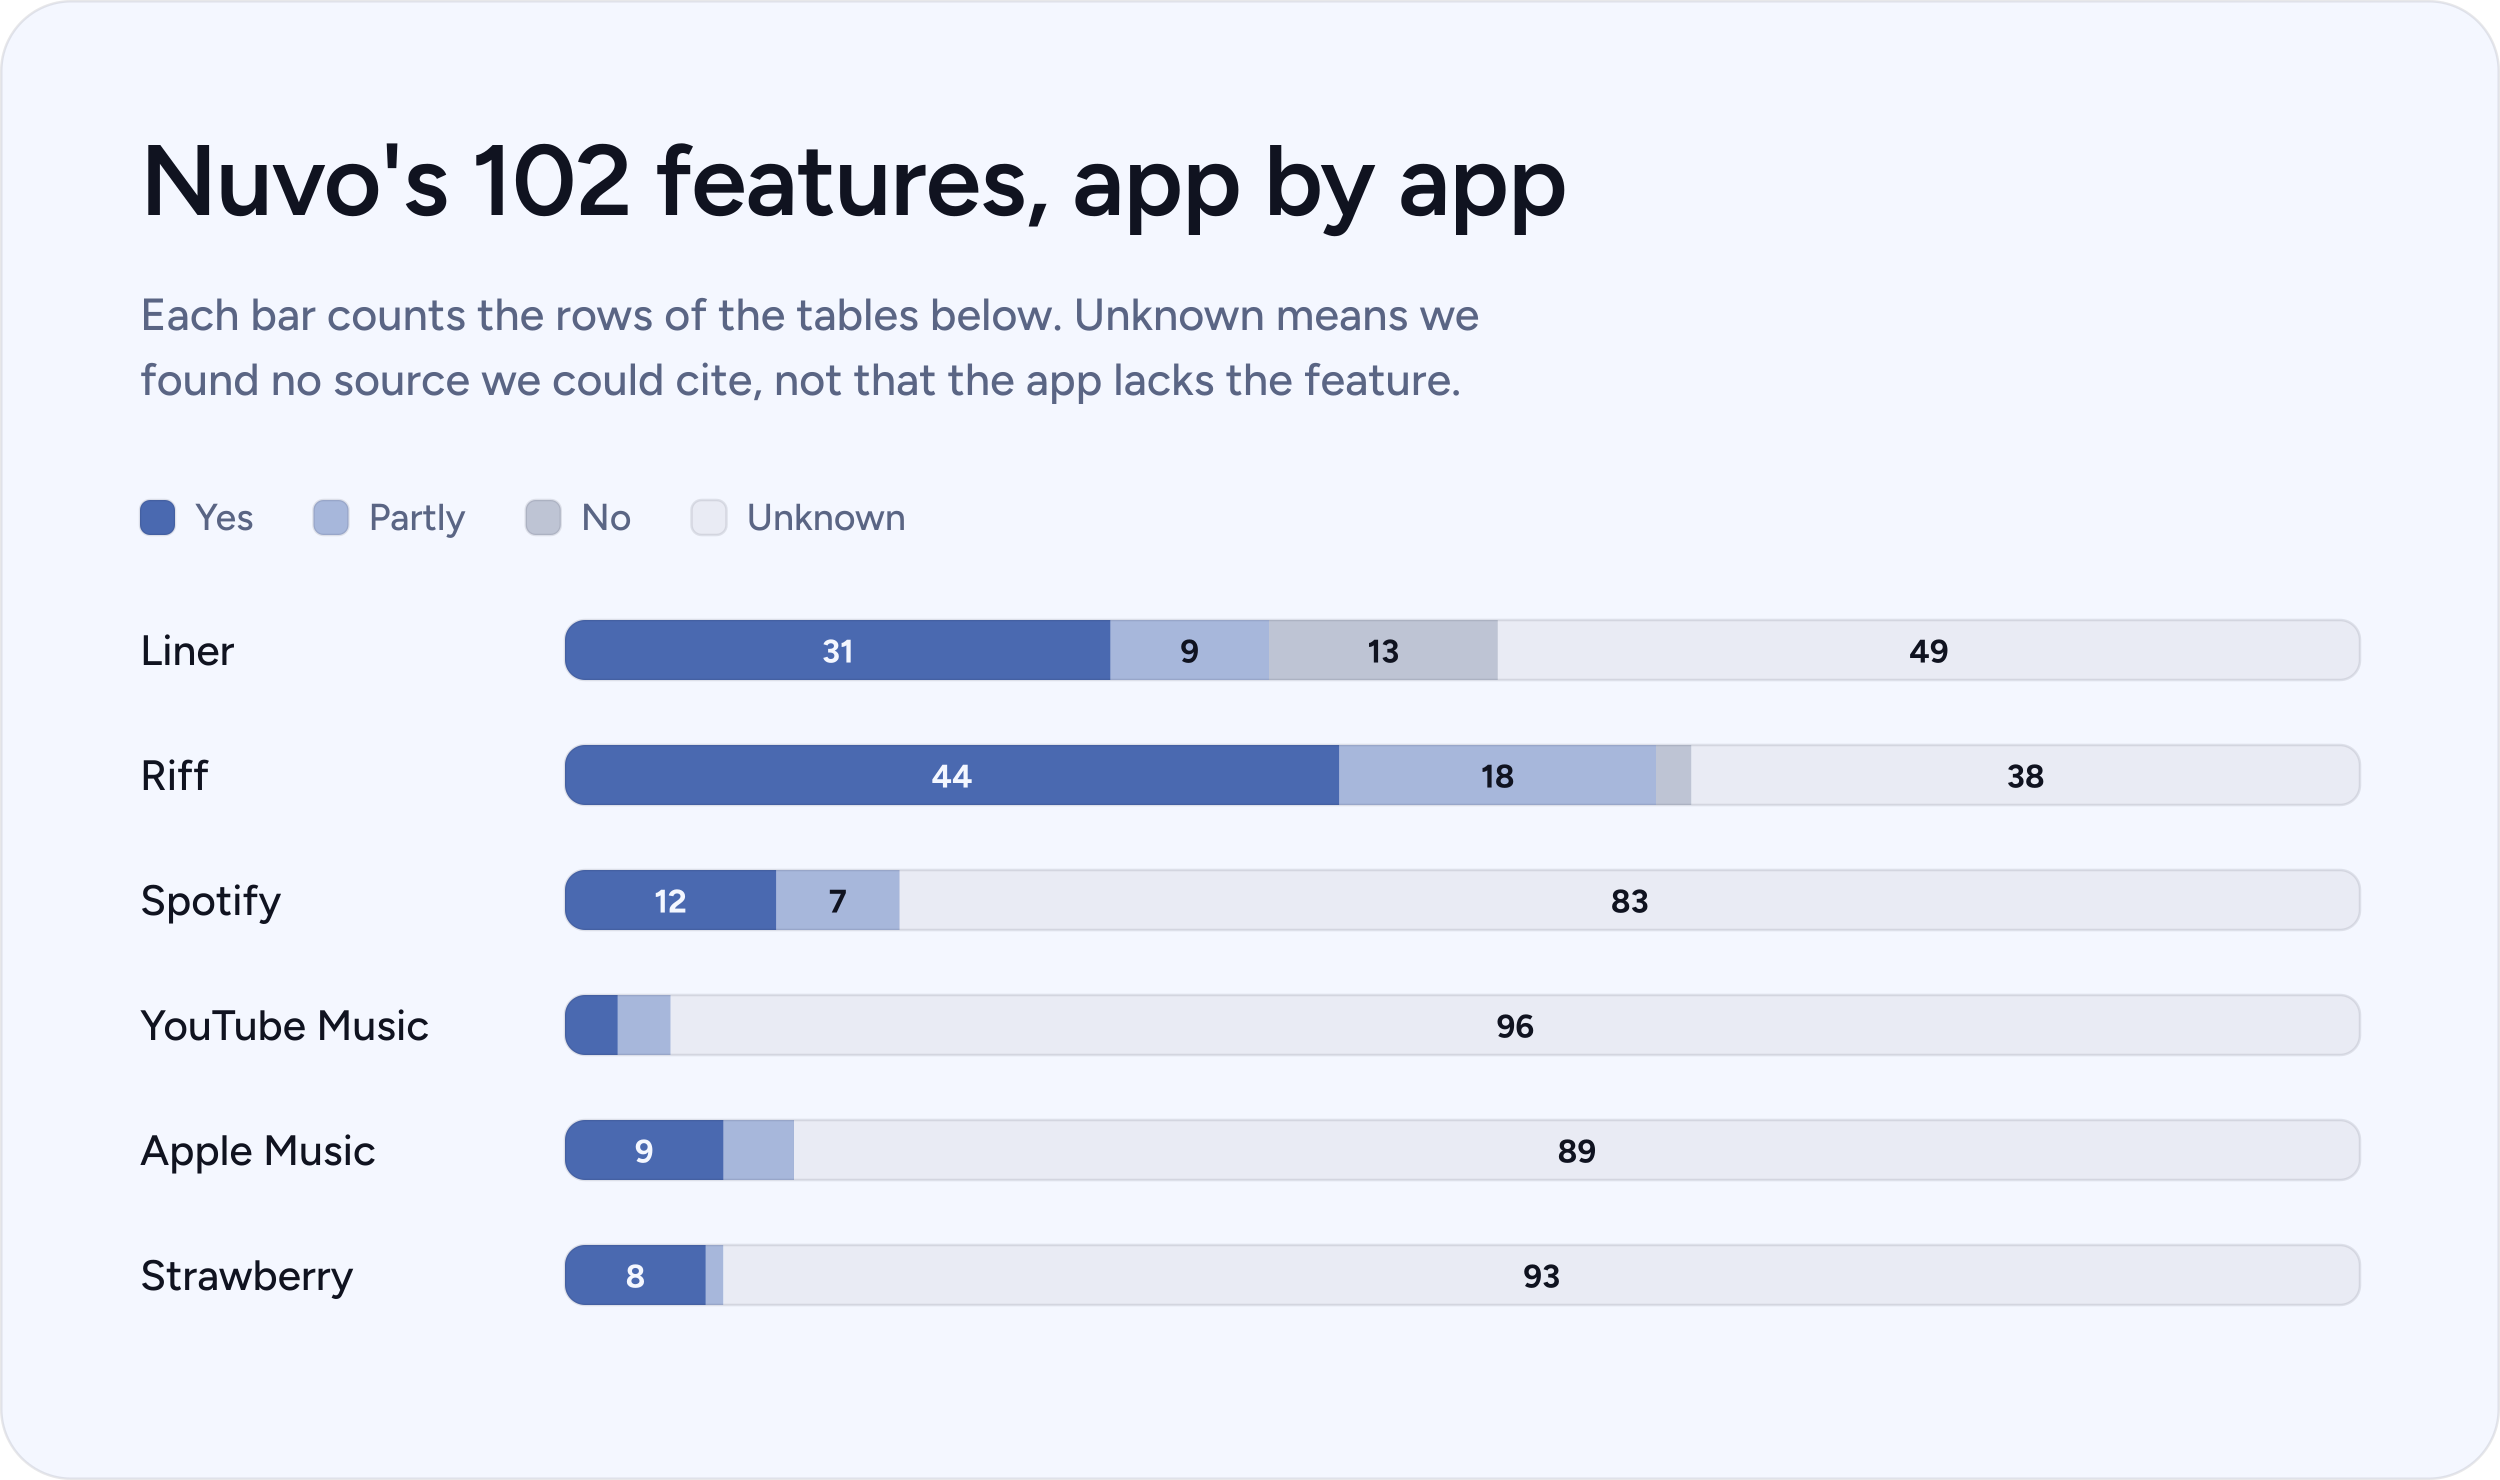
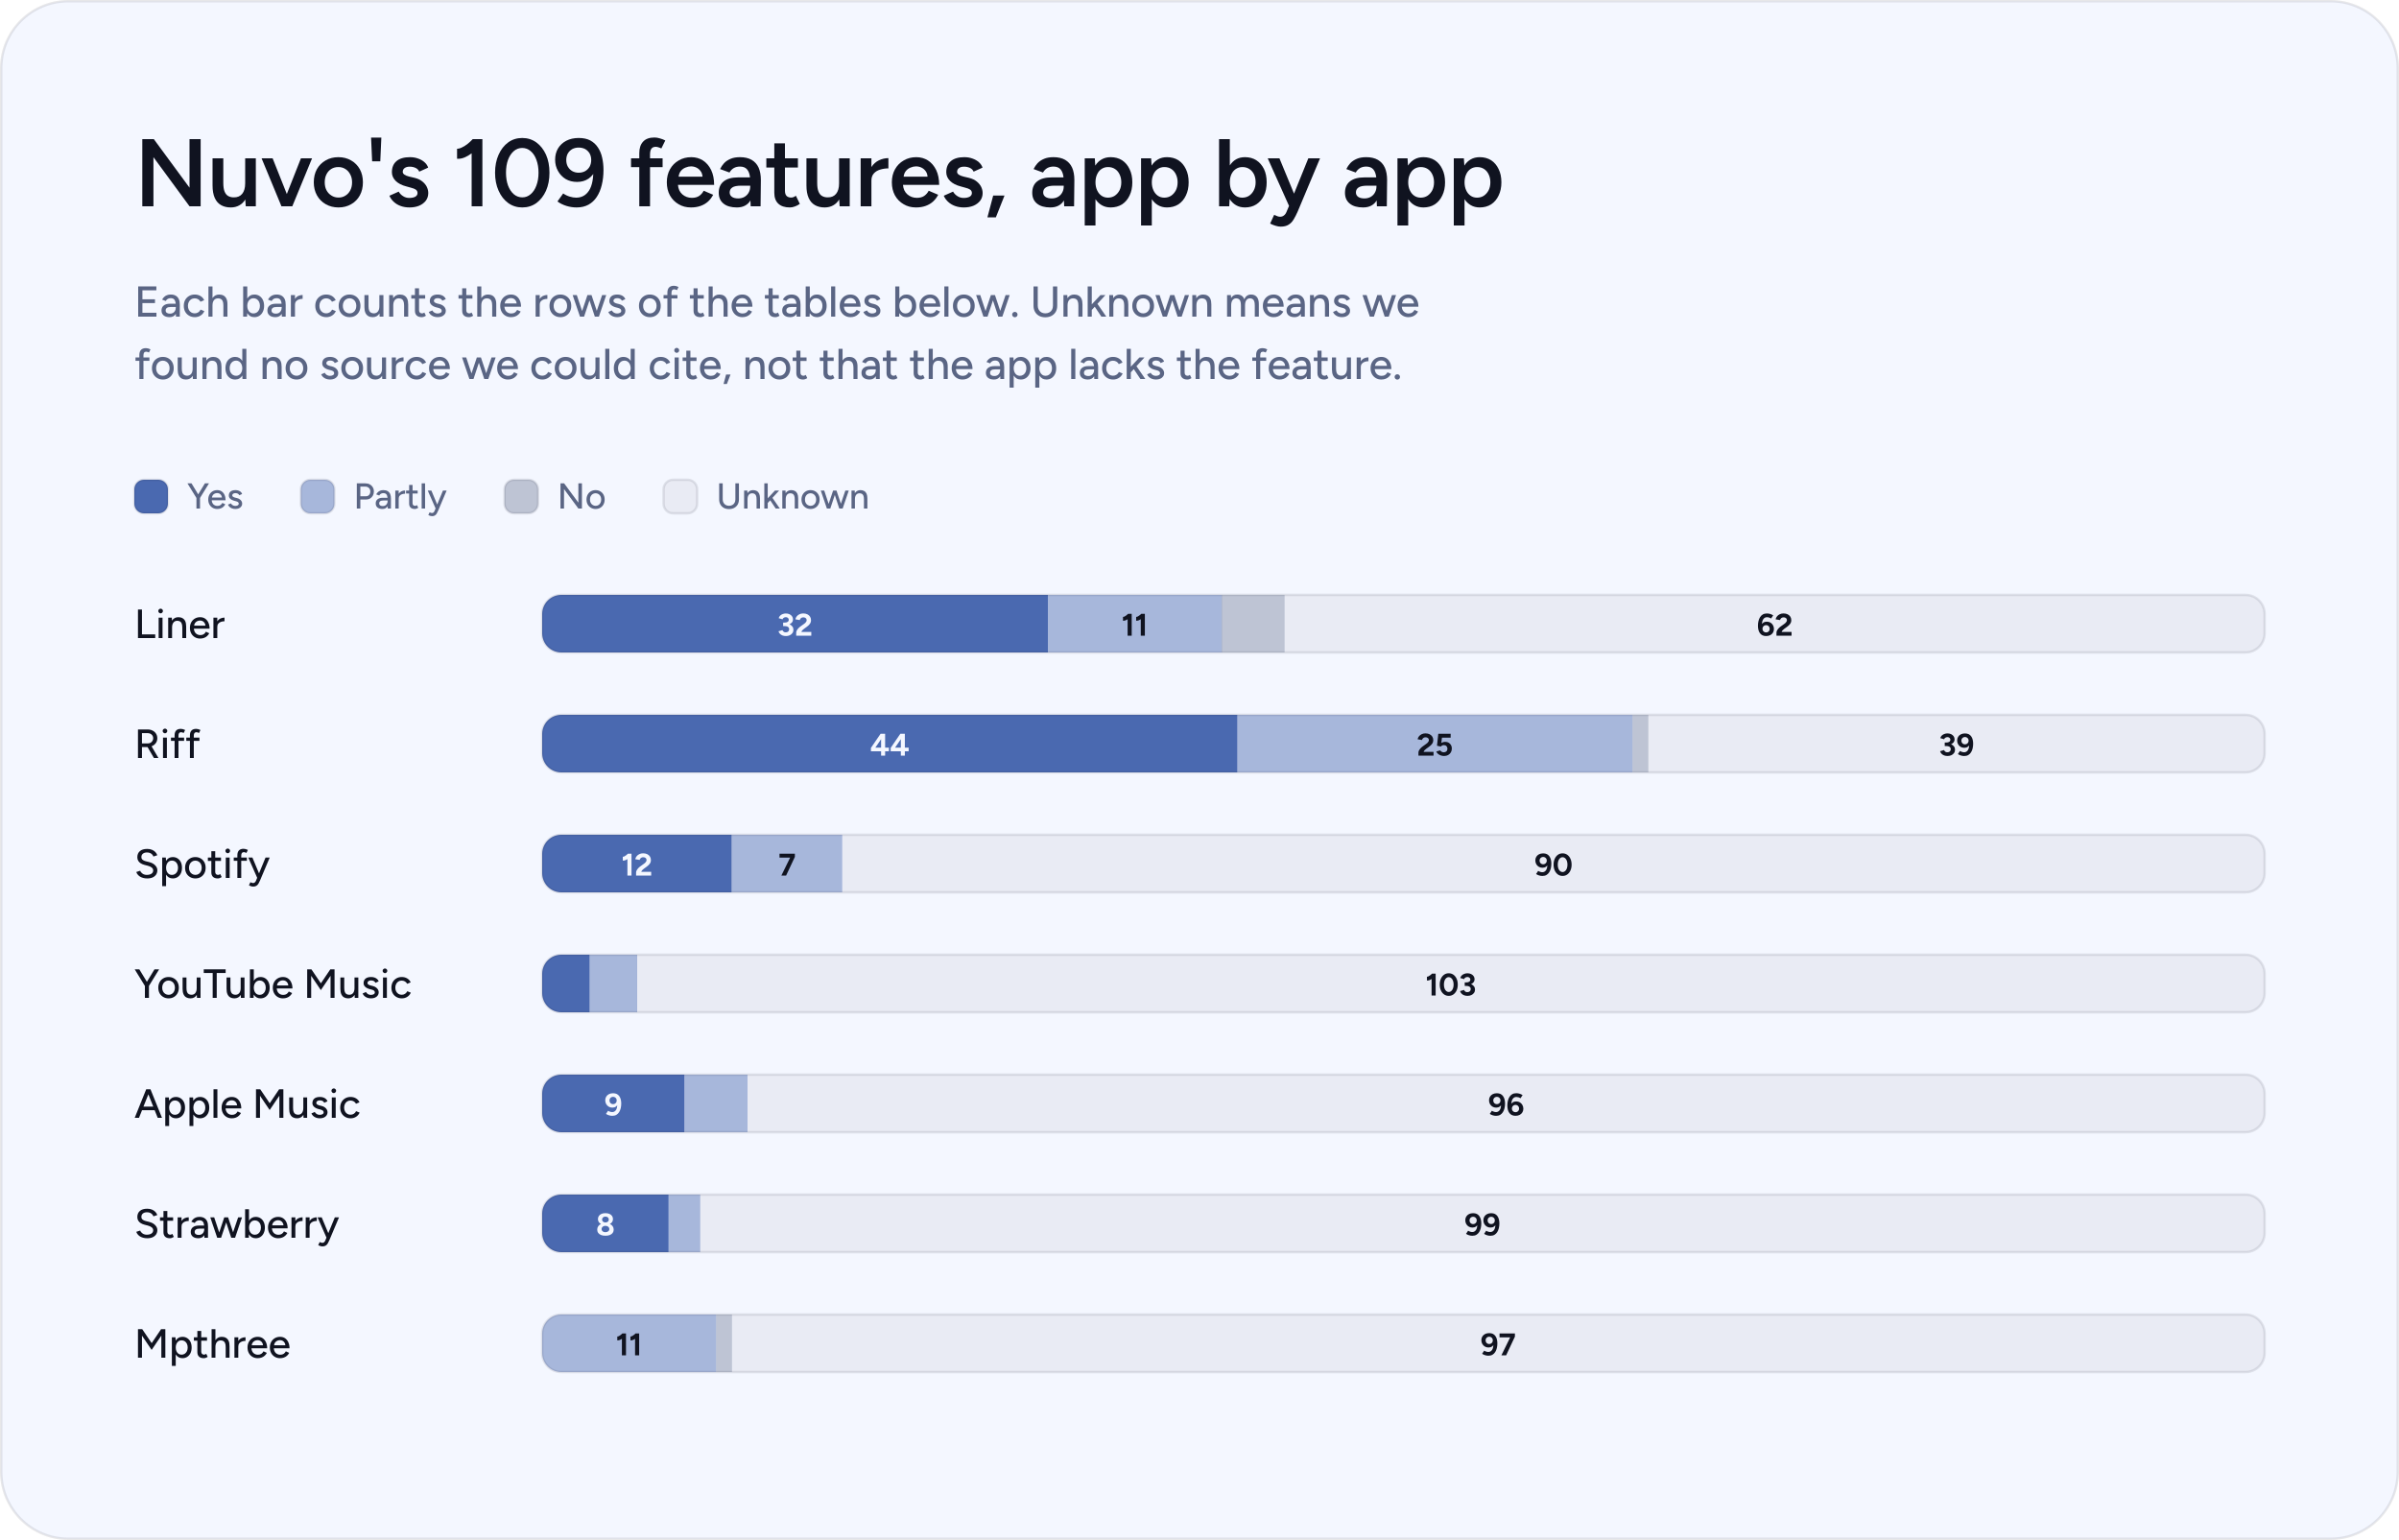
- <svg xmlns="http://www.w3.org/2000/svg" width="1000" height="592" viewBox="0 0 1000 592" role="img" aria-label="How many of Nuvo's 102 features each app has">
+ <svg xmlns="http://www.w3.org/2000/svg" width="1000" height="642" viewBox="0 0 1000 642" role="img" aria-label="How many of Nuvo's 109 features each app has">
  <defs>
    <path id="g500-2c" d="M37 115 95 -103H198L114 115Z" />
    <path id="g500-2e" d="M109 14Q84 14 66 -4Q47 -22 47 -48Q47 -74 66 -92Q84 -110 109 -110Q135 -110 154 -92Q172 -74 172 -48Q172 -22 154 -4Q135 14 109 14Z" />
    <path id="g500-41" d="M9 0 291 -700H396L678 0H573L498 -187H189L114 0ZM223 -275H464L344 -576Z" />
    <path id="g500-45" d="M89 0V-700H510V-610H187V-402H478V-314H187V-90H512V0Z" />
    <path id="g500-4c" d="M89 0V-700H187V-90H512V0Z" />
    <path id="g500-4d" d="M89 0V-700H193L425 -357L656 -700H760V0H662V-542L424 -191L187 -541V0Z" />
    <path id="g500-4e" d="M89 0V-700H190L586 -164V-700H685V0H586L187 -541V0Z" />
    <path id="g500-50" d="M89 0V-700H325Q395 -700 448 -672Q502 -643 532 -592Q563 -542 563 -475Q563 -410 535 -359Q507 -308 458 -279Q408 -250 344 -250H187V0ZM187 -341H343Q396 -341 430 -378Q464 -416 464 -475Q464 -536 424 -573Q385 -610 324 -610H187Z" />
    <path id="g500-52" d="M89 0V-700H325Q395 -700 448 -672Q502 -645 532 -596Q563 -548 563 -484Q563 -415 524 -363Q485 -311 422 -287L591 0H480L324 -268Q318 -268 311 -268Q304 -268 297 -268H187V0ZM187 -358H334Q370 -358 398 -374Q427 -391 444 -420Q462 -448 462 -484Q462 -540 423 -575Q384 -610 322 -610H187Z" />
    <path id="g500-53" d="M315 12Q259 12 214 -1Q168 -14 134 -36Q101 -59 79 -87Q57 -115 48 -146L143 -177Q158 -136 200 -106Q242 -76 303 -75Q377 -75 420 -104Q462 -134 462 -183Q462 -228 425 -256Q388 -285 327 -300L246 -321Q198 -334 158 -358Q119 -382 96 -419Q73 -456 73 -508Q73 -604 136 -658Q198 -712 316 -712Q384 -712 434 -690Q484 -669 516 -634Q549 -599 563 -557L468 -525Q451 -570 410 -598Q369 -625 309 -625Q246 -625 210 -595Q173 -565 173 -513Q173 -469 202 -446Q230 -422 278 -410L359 -390Q457 -366 510 -310Q564 -255 564 -189Q564 -132 536 -86Q507 -41 452 -14Q396 12 315 12Z" />
    <path id="g500-54" d="M231 0V-610H12V-700H549V-610H330V0Z" />
    <path id="g500-55" d="M351 15Q270 15 208 -18Q147 -52 113 -112Q79 -173 79 -252V-700H177V-252Q177 -200 200 -160Q222 -120 262 -98Q301 -76 353 -76Q405 -76 445 -98Q485 -120 507 -160Q529 -200 529 -252V-700H628V-252Q628 -173 594 -112Q559 -52 496 -18Q434 15 351 15Z" />
    <path id="g500-59" d="M259 0V-293L9 -700H122L308 -394L494 -700H608L358 -294V0Z" />
    <path id="g500-61" d="M226 12Q137 12 88 -28Q38 -69 38 -141Q38 -218 90 -258Q141 -299 233 -299H367Q361 -363 334 -396Q306 -428 251 -428Q212 -428 184 -412Q155 -396 136 -362L52 -394Q70 -428 97 -454Q124 -481 162 -496Q200 -512 251 -512Q322 -512 369 -484Q416 -456 440 -403Q463 -350 462 -272L461 0H373L370 -64Q348 -28 312 -8Q276 12 226 12ZM234 -69Q275 -69 305 -86Q335 -104 352 -136Q369 -167 369 -208V-224H259Q190 -224 162 -202Q134 -181 134 -143Q134 -108 160 -88Q187 -69 234 -69Z" />
    <path id="g500-62" d="M325 12Q271 12 229 -12Q187 -37 160 -81L156 0H66V-700H161V-420Q188 -464 230 -488Q271 -512 325 -512Q392 -512 443 -479Q494 -446 522 -388Q551 -329 551 -250Q551 -172 522 -113Q494 -54 443 -21Q392 12 325 12ZM302 -74Q347 -74 381 -96Q415 -119 434 -158Q454 -198 454 -250Q454 -302 435 -342Q416 -381 382 -404Q348 -426 303 -426Q262 -426 230 -404Q197 -381 179 -341Q161 -301 161 -250Q161 -198 179 -158Q197 -119 229 -96Q261 -74 302 -74Z" />
    <path id="g500-63" d="M294 12Q219 12 161 -22Q103 -55 70 -114Q38 -173 38 -250Q38 -327 70 -386Q103 -445 160 -478Q218 -512 292 -512Q365 -512 424 -478Q482 -444 511 -381L425 -345Q406 -382 370 -403Q335 -424 289 -424Q244 -424 209 -402Q174 -380 154 -340Q134 -301 134 -250Q134 -199 154 -160Q174 -121 210 -98Q246 -76 291 -76Q337 -76 373 -100Q409 -123 427 -163L514 -128Q485 -62 426 -25Q368 12 294 12Z" />
    <path id="g500-64" d="M264 12Q196 12 146 -21Q95 -54 66 -113Q38 -172 38 -250Q38 -329 66 -388Q95 -446 146 -479Q196 -512 264 -512Q317 -512 359 -488Q401 -464 428 -420V-700H522V0H432L429 -81Q402 -37 360 -12Q318 12 264 12ZM286 -74Q327 -74 358 -96Q390 -118 408 -156Q427 -195 428 -245V-255Q427 -305 408 -344Q390 -382 358 -404Q327 -426 285 -426Q241 -426 207 -404Q173 -381 154 -342Q135 -302 135 -250Q135 -198 154 -158Q174 -119 208 -96Q242 -74 286 -74Z" />
    <path id="g500-65" d="M287 12Q214 12 158 -22Q102 -55 70 -114Q38 -173 38 -250Q38 -327 70 -386Q102 -445 158 -478Q215 -512 288 -512Q357 -512 409 -478Q461 -443 490 -380Q520 -316 520 -230H135Q140 -156 184 -114Q229 -73 294 -73Q344 -73 378 -96Q411 -120 430 -156L512 -118Q492 -79 460 -50Q428 -20 384 -4Q341 12 287 12ZM141 -305H418Q415 -345 396 -372Q378 -400 350 -415Q321 -430 286 -430Q252 -430 220 -416Q188 -401 166 -373Q145 -345 141 -305Z" />
    <path id="g500-66" d="M116 0V-421H27V-500H116V-555Q116 -634 154 -674Q192 -715 269 -715Q292 -715 319 -708Q346 -700 374 -687L339 -614Q318 -624 302 -628Q287 -633 276 -633Q243 -633 227 -612Q211 -590 211 -545V-500H349V-421H211V0Z" />
    <path id="g500-68" d="M67 0V-700H161V-429Q186 -469 225 -490Q264 -512 315 -512Q374 -512 417 -488Q460 -464 484 -414Q508 -363 507 -281V0H413V-256Q413 -324 397 -360Q381 -395 354 -409Q326 -423 291 -424Q229 -424 195 -381Q161 -338 161 -260V0Z" />
    <path id="g500-69" d="M72 0V-500H167V0ZM120 -606Q97 -606 80 -624Q63 -641 63 -664Q63 -688 80 -704Q97 -721 120 -721Q144 -721 160 -704Q177 -688 177 -664Q177 -641 160 -624Q144 -606 120 -606Z" />
    <path id="g500-6b" d="M66 0V-700H161V-285L362 -500H478L292 -297L497 0H383L230 -229L161 -155V0Z" />
    <path id="g500-6c" d="M66 0V-700H161V0Z" />
    <path id="g500-6d" d="M66 0V-500H155L159 -431Q183 -471 219 -492Q255 -512 302 -512Q362 -512 404 -484Q446 -457 465 -401Q487 -455 527 -484Q567 -512 622 -512Q707 -512 755 -456Q803 -401 802 -286V0H708V-256Q708 -324 694 -360Q679 -395 655 -409Q631 -423 599 -424Q543 -424 512 -381Q482 -338 482 -260V0H387V-256Q387 -324 373 -360Q359 -395 334 -409Q310 -423 278 -424Q222 -424 192 -381Q161 -338 161 -260V0Z" />
    <path id="g500-6e" d="M66 0V-500H155L159 -427Q184 -468 224 -490Q263 -512 314 -512Q373 -512 416 -488Q460 -464 484 -414Q507 -363 507 -281V0H412V-256Q412 -324 396 -360Q381 -395 354 -409Q326 -423 290 -424Q229 -424 195 -381Q161 -338 161 -260V0Z" />
    <path id="g500-6f" d="M292 12Q217 12 160 -22Q103 -55 70 -114Q38 -173 38 -250Q38 -327 70 -386Q102 -445 159 -478Q216 -512 290 -512Q364 -512 421 -478Q478 -445 510 -386Q542 -327 542 -250Q542 -173 510 -114Q478 -55 422 -22Q365 12 292 12ZM292 -75Q337 -75 372 -98Q407 -120 426 -159Q446 -198 446 -250Q446 -302 426 -341Q407 -380 371 -402Q335 -425 290 -425Q244 -425 209 -402Q174 -380 154 -341Q134 -302 134 -250Q134 -198 154 -159Q174 -120 210 -98Q246 -75 292 -75Z" />
    <path id="g500-70" d="M71 200V-500H160L165 -419Q192 -463 234 -488Q276 -512 330 -512Q397 -512 448 -479Q499 -446 528 -388Q556 -329 556 -250Q556 -172 528 -113Q499 -54 448 -21Q397 12 330 12Q276 12 234 -12Q193 -37 166 -80V200ZM307 -74Q352 -74 386 -96Q420 -119 440 -158Q459 -198 459 -250Q459 -302 440 -342Q421 -381 387 -404Q353 -426 308 -426Q267 -426 234 -404Q202 -381 184 -341Q166 -301 166 -250Q166 -198 184 -158Q202 -119 234 -96Q266 -74 307 -74Z" />
    <path id="g500-72" d="M66 0V-500H161V-410Q191 -457 238 -480Q286 -502 338 -502V-412Q293 -412 252 -398Q212 -385 186 -354Q161 -324 161 -272V0Z" />
    <path id="g500-73" d="M245 12Q192 12 150 -4Q109 -20 80 -47Q52 -74 38 -108L120 -144Q136 -113 168 -93Q200 -73 239 -73Q282 -73 310 -89Q338 -105 338 -134Q338 -162 317 -178Q296 -194 256 -204L209 -216Q139 -235 100 -273Q62 -311 62 -359Q62 -432 109 -472Q156 -512 248 -512Q293 -512 330 -499Q368 -486 394 -462Q421 -438 432 -405L352 -369Q340 -399 311 -414Q282 -428 243 -428Q203 -428 180 -410Q157 -393 157 -362Q157 -345 176 -330Q196 -314 234 -304L288 -291Q337 -279 369 -254Q401 -230 417 -200Q433 -169 433 -136Q433 -91 408 -58Q384 -24 342 -6Q299 12 245 12Z" />
    <path id="g500-74" d="M259 12Q184 12 143 -26Q102 -65 102 -137V-418H17V-500H102V-656H197V-500H339V-418H197V-151Q197 -114 216 -94Q234 -75 269 -75Q279 -75 291 -79Q303 -83 320 -95L356 -21Q330 -4 306 4Q283 12 259 12Z" />
    <path id="g500-75" d="M246 12Q188 12 145 -12Q102 -36 78 -87Q54 -138 54 -219V-500H149V-244Q149 -177 164 -141Q180 -105 208 -91Q236 -77 271 -76Q332 -76 366 -119Q400 -162 400 -240V-500H494V0H406L402 -73Q377 -32 338 -10Q298 12 246 12Z" />
    <path id="g500-77" d="M180 0 10 -500H106L229 -130L353 -500H447L569 -134L693 -500H788L618 0H524L400 -376L275 0Z" />
    <path id="g500-79" d="M127 212Q105 212 78 204Q52 196 24 183L59 105Q81 115 98 120Q114 125 124 125Q149 125 166 111Q184 97 195 72L226 -3L8 -500H109L271 -112L431 -500H533L296 62Q277 108 256 142Q235 176 204 194Q174 212 127 212Z" />
    <path id="g600-27" d="M71 -469 60 -716H167L156 -469Z" />
    <path id="g600-2c" d="M33 115 93 -112H211L121 115Z" />
    <path id="g600-30" d="M322 12Q240 12 176 -34Q112 -81 76 -162Q39 -244 39 -350Q39 -456 76 -538Q112 -619 176 -666Q239 -712 322 -712Q405 -712 469 -666Q533 -619 570 -538Q606 -456 606 -350Q606 -244 570 -162Q533 -81 470 -34Q406 12 322 12ZM323 -93Q372 -93 410 -126Q449 -159 470 -217Q492 -275 492 -350Q492 -425 470 -484Q449 -542 410 -575Q372 -608 322 -608Q272 -608 234 -575Q196 -542 174 -484Q153 -426 153 -350Q153 -275 174 -217Q196 -159 234 -126Q273 -93 323 -93Z" />
    <path id="g600-31" d="M204 0V-552Q168 -525 130 -509Q91 -493 52 -495V-600Q75 -599 104 -614Q134 -628 164 -652Q193 -676 215 -700H316V0Z" />
-     <path id="g600-32" d="M54 0V-89Q54 -120 70 -154Q86 -187 116 -221Q145 -255 185 -285L307 -373Q330 -389 350 -410Q369 -431 381 -454Q393 -478 393 -501Q393 -530 378 -554Q364 -578 338 -592Q311 -606 273 -606Q239 -606 212 -592Q186 -579 169 -557Q152 -535 145 -509L26 -531Q36 -579 68 -620Q101 -662 152 -687Q204 -712 270 -712Q344 -712 398 -685Q453 -658 482 -610Q512 -563 512 -502Q512 -440 478 -390Q445 -341 385 -296L273 -213Q240 -189 219 -162Q198 -134 190 -103H521V0Z" />
+     <path id="g600-39" d="M276 -712Q348 -712 397 -686Q446 -659 476 -613Q507 -567 520 -507Q534 -447 534 -378Q534 -294 516 -222Q499 -151 464 -98Q430 -46 378 -17Q325 12 254 12Q200 12 148 -4Q96 -20 54 -50L114 -134Q145 -112 182 -101Q218 -90 249 -90Q336 -90 384 -165Q432 -240 428 -398L452 -380Q428 -323 378 -288Q328 -254 259 -254Q192 -254 140 -284Q89 -315 60 -368Q30 -420 30 -486Q30 -552 60 -603Q91 -654 146 -683Q202 -712 276 -712ZM275 -612Q238 -612 208 -596Q179 -579 162 -550Q146 -520 146 -482Q146 -444 162 -414Q179 -384 208 -367Q238 -350 275 -350Q314 -350 344 -367Q373 -384 390 -414Q406 -444 406 -482Q406 -520 390 -550Q373 -579 344 -596Q314 -612 275 -612Z" />
    <path id="g600-4e" d="M83 0V-700H203L575 -194V-700H691V0H575L199 -512V0Z" />
    <path id="g600-61" d="M223 12Q133 12 84 -28Q34 -68 34 -141Q34 -219 86 -260Q139 -301 233 -301H360Q354 -356 329 -385Q304 -414 255 -414Q219 -414 192 -399Q165 -384 146 -352L48 -388Q64 -421 90 -450Q117 -478 158 -495Q198 -512 255 -512Q328 -512 377 -484Q426 -455 450 -402Q473 -349 473 -274L470 0H367L364 -61Q344 -26 308 -7Q273 12 223 12ZM237 -82Q274 -82 302 -98Q331 -115 346 -143Q362 -171 362 -205V-215H269Q202 -215 175 -196Q148 -178 148 -144Q148 -115 172 -98Q195 -82 237 -82Z" />
    <path id="g600-62" d="M332 12Q279 12 239 -11Q199 -34 172 -76L168 0H62V-700H174V-426Q200 -467 240 -490Q280 -512 332 -512Q400 -512 450 -480Q501 -447 530 -388Q558 -330 558 -250Q558 -171 530 -112Q501 -53 450 -20Q400 12 332 12ZM304 -90Q344 -90 375 -110Q406 -131 424 -167Q443 -203 443 -250Q443 -297 426 -333Q408 -369 377 -389Q346 -409 305 -409Q267 -409 237 -389Q207 -369 190 -333Q174 -297 174 -250Q174 -203 190 -167Q207 -131 236 -110Q266 -90 304 -90Z" />
    <path id="g600-65" d="M285 12Q212 12 156 -22Q99 -55 66 -114Q34 -173 34 -250Q34 -327 67 -386Q100 -445 158 -478Q215 -512 289 -512Q356 -512 410 -478Q464 -443 496 -378Q527 -313 527 -223H150Q155 -160 196 -124Q238 -88 295 -88Q341 -88 371 -108Q401 -129 418 -162L517 -120Q496 -80 464 -50Q431 -20 386 -4Q342 12 285 12ZM157 -309H406Q403 -345 385 -368Q367 -392 341 -404Q315 -416 286 -416Q258 -416 230 -404Q201 -393 181 -369Q161 -345 157 -309Z" />
    <path id="g600-66" d="M112 0V-408H26V-500H112V-553Q112 -632 152 -674Q191 -717 271 -717Q297 -717 326 -708Q356 -700 383 -686L342 -603Q323 -612 308 -616Q294 -620 283 -620Q253 -620 238 -600Q224 -581 224 -537V-500H355V-408H224V0Z" />
    <path id="g600-6f" d="M292 12Q217 12 158 -22Q100 -55 67 -114Q34 -173 34 -250Q34 -327 66 -386Q99 -445 157 -478Q215 -512 290 -512Q365 -512 423 -478Q481 -445 514 -386Q546 -327 546 -250Q546 -173 514 -114Q482 -55 424 -22Q366 12 292 12ZM292 -91Q333 -91 365 -112Q397 -132 415 -168Q433 -203 433 -250Q433 -297 414 -332Q396 -368 364 -388Q332 -409 290 -409Q248 -409 216 -389Q184 -369 166 -333Q148 -297 148 -250Q148 -203 166 -168Q185 -132 218 -112Q250 -91 292 -91Z" />
    <path id="g600-70" d="M67 200V-500H172L177 -424Q203 -466 244 -489Q284 -512 337 -512Q405 -512 456 -480Q506 -447 534 -388Q563 -330 563 -250Q563 -171 534 -112Q506 -53 456 -20Q405 12 337 12Q285 12 245 -11Q205 -34 179 -74V200ZM309 -90Q349 -90 380 -110Q411 -131 430 -167Q448 -203 448 -250Q448 -297 430 -333Q413 -369 382 -389Q351 -409 310 -409Q272 -409 242 -389Q212 -369 196 -333Q179 -297 179 -250Q179 -203 196 -167Q212 -131 242 -110Q271 -90 309 -90Z" />
    <path id="g600-72" d="M62 0V-500H174V-409Q204 -456 252 -479Q300 -502 351 -502V-395Q305 -395 264 -382Q224 -370 199 -342Q174 -314 174 -268V0Z" />
    <path id="g600-73" d="M244 12Q194 12 152 -3Q110 -18 80 -46Q50 -73 34 -110L131 -153Q146 -125 176 -106Q205 -87 241 -87Q280 -87 304 -100Q327 -114 327 -138Q327 -161 309 -174Q291 -186 258 -194L211 -207Q140 -225 100 -264Q60 -304 60 -355Q60 -430 108 -471Q157 -512 248 -512Q294 -512 332 -498Q371 -485 399 -460Q427 -436 438 -403L345 -361Q335 -386 307 -400Q279 -413 245 -413Q211 -413 192 -398Q173 -384 173 -358Q173 -343 190 -330Q207 -318 239 -310L298 -296Q347 -284 378 -258Q409 -233 424 -202Q439 -170 439 -138Q439 -93 414 -59Q388 -25 344 -6Q300 12 244 12Z" />
    <path id="g600-74" d="M261 12Q182 12 140 -28Q99 -67 99 -141V-404H16V-500H99V-656H210V-500H345V-404H210V-162Q210 -127 226 -109Q243 -91 275 -91Q285 -91 297 -95Q309 -99 324 -110L365 -25Q339 -7 313 2Q287 12 261 12Z" />
    <path id="g600-75" d="M241 12Q182 12 140 -12Q97 -36 74 -87Q51 -138 51 -218V-500H163V-244Q163 -185 177 -152Q191 -119 216 -106Q240 -93 272 -93Q329 -92 360 -130Q391 -168 391 -239V-500H502V0H397L392 -71Q368 -31 330 -10Q291 12 241 12Z" />
    <path id="g600-76" d="M215 0 8 -500H123L271 -128L418 -500H534L328 0Z" />
    <path id="g600-79" d="M141 212Q117 212 88 203Q58 194 31 180L73 89Q92 98 108 104Q124 109 134 109Q158 109 174 96Q191 84 201 60L228 -4L6 -500H128L280 -132L429 -500H551L319 53Q298 101 276 137Q255 173 223 192Q191 212 141 212Z" />
+     <path id="g700-30" d="M324 12Q239 12 174 -34Q109 -81 72 -162Q35 -244 35 -350Q35 -456 72 -538Q109 -619 174 -666Q238 -712 323 -712Q408 -712 474 -666Q539 -619 576 -538Q613 -456 613 -350Q613 -244 576 -162Q539 -81 474 -34Q409 12 324 12ZM324 -112Q369 -112 404 -142Q440 -173 460 -226Q480 -280 480 -350Q480 -420 460 -474Q440 -528 404 -558Q369 -589 323 -589Q278 -589 243 -558Q208 -528 188 -474Q169 -420 169 -350Q169 -280 188 -226Q208 -173 244 -142Q279 -112 324 -112Z" />
    <path id="g700-31" d="M195 0V-528Q160 -504 123 -490Q86 -477 47 -479V-603Q72 -601 101 -616Q130 -630 158 -654Q187 -677 210 -700H326V0Z" />
    <path id="g700-32" d="M51 0V-101Q51 -130 69 -165Q87 -200 119 -235Q151 -270 194 -300L300 -376Q322 -391 342 -410Q361 -429 374 -452Q386 -474 386 -495Q386 -521 374 -542Q361 -563 337 -575Q313 -587 278 -587Q248 -587 224 -575Q201 -563 186 -543Q171 -523 165 -500L24 -524Q34 -574 67 -617Q100 -660 154 -686Q207 -713 275 -713Q353 -713 409 -685Q465 -657 496 -608Q526 -560 526 -496Q526 -431 490 -380Q455 -330 393 -286L298 -217Q269 -197 248 -173Q227 -149 216 -120H535V0Z" />
    <path id="g700-33" d="M281 12Q219 12 169 -6Q119 -25 86 -60Q52 -94 39 -141L165 -178Q172 -166 184 -148Q196 -131 217 -119Q238 -107 272 -107Q322 -107 352 -134Q381 -162 381 -206Q381 -236 366 -259Q351 -282 318 -294Q284 -307 230 -307H188V-419H230Q300 -419 334 -443Q368 -467 368 -509Q368 -533 356 -552Q344 -571 322 -582Q300 -593 271 -593Q252 -593 232 -586Q212 -580 196 -566Q179 -551 169 -524L45 -561Q59 -610 94 -644Q128 -677 176 -694Q224 -712 275 -712Q340 -712 392 -688Q444 -663 474 -620Q504 -577 504 -521Q504 -466 474 -428Q443 -389 392 -366Q450 -339 484 -294Q518 -250 518 -190Q518 -127 485 -82Q452 -36 398 -12Q344 12 281 12Z" />
    <path id="g700-34" d="M352 0V-138H26V-247L336 -700H481V-255H603V-138H481V0ZM167 -255H352V-526Z" />
+     <path id="g700-35" d="M293 12Q245 12 194 -4Q144 -20 104 -52Q63 -84 44 -131L169 -168Q191 -136 222 -121Q252 -106 285 -106Q337 -106 370 -138Q402 -169 402 -222Q402 -271 370 -304Q339 -337 287 -337Q256 -337 230 -323Q204 -309 190 -290L67 -317L109 -700H505V-576H226L206 -408Q233 -423 266 -432Q299 -442 337 -441Q394 -441 441 -414Q488 -386 516 -338Q543 -291 543 -228Q543 -157 511 -103Q479 -49 423 -18Q367 12 293 12Z" />
    <path id="g700-36" d="M299 12Q228 12 178 -14Q129 -39 98 -84Q66 -129 52 -188Q37 -248 37 -317Q37 -397 54 -468Q71 -540 106 -595Q140 -650 194 -681Q248 -712 324 -712Q379 -712 432 -696Q484 -680 526 -650L458 -550Q427 -572 392 -582Q356 -592 326 -592Q249 -592 205 -524Q161 -456 163 -309L136 -328Q159 -383 207 -416Q255 -449 321 -449Q388 -449 440 -418Q491 -387 520 -334Q550 -280 550 -214Q550 -149 519 -98Q488 -46 432 -17Q375 12 299 12ZM299 -104Q332 -104 358 -119Q384 -134 399 -160Q414 -186 414 -220Q414 -254 399 -280Q384 -307 358 -322Q332 -338 299 -338Q266 -338 240 -322Q213 -307 198 -280Q183 -254 183 -220Q183 -186 198 -160Q213 -134 240 -119Q266 -104 299 -104Z" />
    <path id="g700-37" d="M93 0 374 -575H33V-700H526V-599L245 0Z" />
    <path id="g700-38" d="M305 12Q221 12 162 -12Q103 -37 72 -80Q42 -124 42 -182Q42 -245 74 -292Q105 -340 164 -366Q116 -389 90 -430Q65 -470 65 -522Q65 -578 94 -621Q122 -664 176 -688Q230 -712 305 -712Q381 -712 435 -688Q489 -664 518 -621Q547 -578 547 -522Q547 -470 521 -430Q495 -389 447 -366Q506 -340 538 -292Q570 -245 570 -182Q570 -124 539 -80Q508 -37 449 -12Q390 12 305 12ZM305 -102Q360 -102 395 -130Q430 -157 430 -200Q430 -247 395 -276Q360 -305 305 -305Q269 -305 242 -292Q214 -279 198 -255Q182 -231 182 -200Q182 -171 198 -149Q214 -127 242 -114Q269 -102 305 -102ZM305 -414Q353 -414 384 -440Q414 -466 414 -506Q414 -549 384 -576Q353 -602 305 -602Q258 -602 228 -576Q198 -549 198 -506Q198 -466 228 -440Q258 -414 305 -414Z" />
    <path id="g700-39" d="M281 -711Q352 -711 402 -686Q451 -660 482 -615Q514 -570 528 -510Q543 -451 543 -383Q543 -302 526 -230Q509 -159 474 -104Q440 -50 386 -18Q332 13 256 13Q201 13 148 -4Q96 -20 54 -49L121 -149Q153 -128 188 -118Q224 -107 253 -107Q331 -107 376 -176Q420 -244 416 -390L444 -372Q421 -317 373 -284Q325 -250 258 -250Q192 -250 140 -282Q88 -313 59 -366Q30 -419 30 -486Q30 -552 61 -602Q92 -653 148 -682Q205 -711 281 -711ZM281 -596Q248 -596 222 -581Q196 -566 181 -540Q166 -514 166 -480Q166 -446 181 -419Q196 -392 222 -377Q248 -362 281 -362Q314 -362 340 -377Q366 -392 382 -419Q397 -446 397 -480Q397 -514 382 -540Q366 -566 340 -581Q314 -596 281 -596Z" />
    <clipPath id="c1">
      <rect x="226.0" y="248.0" width="718.0" height="24.0" rx="8.0" />
    </clipPath>
    <clipPath id="c2">
      <rect x="226.0" y="298.0" width="718.0" height="24.0" rx="8.0" />
    </clipPath>
    <clipPath id="c3">
      <rect x="226.0" y="348.0" width="718.0" height="24.0" rx="8.0" />
    </clipPath>
    <clipPath id="c4">
      <rect x="226.0" y="398.0" width="718.0" height="24.0" rx="8.0" />
    </clipPath>
    <clipPath id="c5">
      <rect x="226.0" y="448.0" width="718.0" height="24.0" rx="8.0" />
    </clipPath>
    <clipPath id="c6">
      <rect x="226.0" y="498.0" width="718.0" height="24.0" rx="8.0" />
    </clipPath>
+     <clipPath id="c7">
+       <rect x="226.0" y="548.0" width="718.0" height="24.0" rx="8.0" />
+     </clipPath>
  </defs>
-   <rect x="0.5" y="0.5" width="999.0" height="591.0" rx="28.0" fill="#f4f7ff" stroke="rgba(16, 19, 32, 0.1)" />
+   <rect x="0.5" y="0.5" width="999.0" height="641.0" rx="28.0" fill="#f4f7ff" stroke="rgba(16, 19, 32, 0.1)" />
  <g transform="translate(56.0 86.0) scale(0.04)" fill="#101320">
    <use href="#g600-4e" x="0" />
    <use href="#g600-75" x="764" />
    <use href="#g600-76" x="1318" />
    <use href="#g600-6f" x="1836" />
    <use href="#g600-27" x="2407" />
    <use href="#g600-73" x="2624" />
    <use href="#g600-31" x="3311" />
    <use href="#g600-30" x="3720" />
-     <use href="#g600-32" x="4355" />
-     <use href="#g600-66" x="5147" />
-     <use href="#g600-65" x="5512" />
-     <use href="#g600-61" x="6053" />
-     <use href="#g600-74" x="6567" />
-     <use href="#g600-75" x="6950" />
-     <use href="#g600-72" x="7504" />
-     <use href="#g600-65" x="7857" />
-     <use href="#g600-73" x="8398" />
-     <use href="#g600-2c" x="8854" />
-     <use href="#g600-61" x="9320" />
-     <use href="#g600-70" x="9834" />
-     <use href="#g600-70" x="10421" />
-     <use href="#g600-62" x="11239" />
-     <use href="#g600-79" x="11802" />
-     <use href="#g600-61" x="12579" />
-     <use href="#g600-70" x="13093" />
-     <use href="#g600-70" x="13680" />
+     <use href="#g600-39" x="4355" />
+     <use href="#g600-66" x="5150" />
+     <use href="#g600-65" x="5515" />
+     <use href="#g600-61" x="6056" />
+     <use href="#g600-74" x="6570" />
+     <use href="#g600-75" x="6953" />
+     <use href="#g600-72" x="7507" />
+     <use href="#g600-65" x="7860" />
+     <use href="#g600-73" x="8401" />
+     <use href="#g600-2c" x="8857" />
+     <use href="#g600-61" x="9323" />
+     <use href="#g600-70" x="9837" />
+     <use href="#g600-70" x="10424" />
+     <use href="#g600-62" x="11242" />
+     <use href="#g600-79" x="11805" />
+     <use href="#g600-61" x="12582" />
+     <use href="#g600-70" x="13096" />
+     <use href="#g600-70" x="13683" />
  </g>
  <g transform="translate(56.0 132.0) scale(0.018)" fill="#5a6584">
    <use href="#g500-45" x="0" />
    <use href="#g500-61" x="591" />
    <use href="#g500-63" x="1107" />
    <use href="#g500-68" x="1649" />
    <use href="#g500-62" x="2454" />
    <use href="#g500-61" x="3043" />
    <use href="#g500-72" x="3559" />
    <use href="#g500-63" x="4152" />
    <use href="#g500-6f" x="4694" />
    <use href="#g500-75" x="5274" />
    <use href="#g500-6e" x="5835" />
    <use href="#g500-74" x="6396" />
    <use href="#g500-73" x="6780" />
    <use href="#g500-74" x="7490" />
    <use href="#g500-68" x="7874" />
    <use href="#g500-65" x="8435" />
    <use href="#g500-72" x="9227" />
    <use href="#g500-6f" x="9576" />
    <use href="#g500-77" x="10140" />
    <use href="#g500-73" x="10938" />
    <use href="#g500-6f" x="11648" />
    <use href="#g500-66" x="12228" />
    <use href="#g500-74" x="12848" />
    <use href="#g500-68" x="13232" />
    <use href="#g500-65" x="13793" />
    <use href="#g500-74" x="14585" />
    <use href="#g500-61" x="14965" />
    <use href="#g500-62" x="15481" />
    <use href="#g500-6c" x="16070" />
    <use href="#g500-65" x="16297" />
    <use href="#g500-73" x="16845" />
    <use href="#g500-62" x="17555" />
    <use href="#g500-65" x="18144" />
    <use href="#g500-6c" x="18692" />
    <use href="#g500-6f" x="18919" />
    <use href="#g500-77" x="19483" />
    <use href="#g500-2e" x="20281" />
    <use href="#g500-55" x="20744" />
    <use href="#g500-6e" x="21450" />
    <use href="#g500-6b" x="22011" />
    <use href="#g500-6e" x="22511" />
    <use href="#g500-6f" x="23072" />
    <use href="#g500-77" x="23636" />
    <use href="#g500-6e" x="24434" />
    <use href="#g500-6d" x="25239" />
    <use href="#g500-65" x="26096" />
    <use href="#g500-61" x="26644" />
    <use href="#g500-6e" x="27160" />
    <use href="#g500-73" x="27721" />
    <use href="#g500-77" x="28431" />
    <use href="#g500-65" x="29216" />
  </g>
  <g transform="translate(56.0 158.0) scale(0.018)" fill="#5a6584">
    <use href="#g500-66" x="0" />
    <use href="#g500-6f" x="370" />
    <use href="#g500-75" x="950" />
    <use href="#g500-6e" x="1511" />
    <use href="#g500-64" x="2072" />
    <use href="#g500-6e" x="2904" />
    <use href="#g500-6f" x="3465" />
    <use href="#g500-73" x="4289" />
    <use href="#g500-6f" x="4755" />
    <use href="#g500-75" x="5335" />
    <use href="#g500-72" x="5896" />
    <use href="#g500-63" x="6245" />
    <use href="#g500-65" x="6787" />
    <use href="#g500-77" x="7579" />
    <use href="#g500-65" x="8364" />
    <use href="#g500-63" x="9156" />
    <use href="#g500-6f" x="9698" />
    <use href="#g500-75" x="10278" />
    <use href="#g500-6c" x="10839" />
    <use href="#g500-64" x="11066" />
    <use href="#g500-63" x="11898" />
    <use href="#g500-69" x="12440" />
    <use href="#g500-74" x="12680" />
    <use href="#g500-65" x="13060" />
    <use href="#g500-2c" x="13608" />
    <use href="#g500-6e" x="14087" />
    <use href="#g500-6f" x="14648" />
    <use href="#g500-74" x="15228" />
    <use href="#g500-74" x="15856" />
    <use href="#g500-68" x="16240" />
    <use href="#g500-61" x="16801" />
    <use href="#g500-74" x="17317" />
    <use href="#g500-74" x="17945" />
    <use href="#g500-68" x="18329" />
    <use href="#g500-65" x="18890" />
    <use href="#g500-61" x="19682" />
    <use href="#g500-70" x="20198" />
    <use href="#g500-70" x="20792" />
    <use href="#g500-6c" x="21630" />
    <use href="#g500-61" x="21857" />
    <use href="#g500-63" x="22373" />
    <use href="#g500-6b" x="22915" />
    <use href="#g500-73" x="23415" />
    <use href="#g500-74" x="24125" />
    <use href="#g500-68" x="24509" />
    <use href="#g500-65" x="25070" />
    <use href="#g500-66" x="25862" />
    <use href="#g500-65" x="26232" />
    <use href="#g500-61" x="26780" />
    <use href="#g500-74" x="27296" />
    <use href="#g500-75" x="27680" />
    <use href="#g500-72" x="28241" />
    <use href="#g500-65" x="28590" />
    <use href="#g500-2e" x="29138" />
  </g>
  <rect x="56.0" y="200.0" width="14.0" height="14.0" rx="4.0" fill="#4a69b0" fill-opacity="1" stroke="rgba(16, 19, 32, 0.1)" />
  <g transform="translate(78.0 212.0) scale(0.015)" fill="#5a6584">
    <use href="#g500-59" x="0" />
    <use href="#g500-65" x="549" />
    <use href="#g500-73" x="1097" />
  </g>
  <rect x="125.4" y="200.0" width="14.0" height="14.0" rx="4.0" fill="#4a69b0" fill-opacity="0.45" stroke="rgba(16, 19, 32, 0.1)" />
  <g transform="translate(147.4 212.0) scale(0.015)" fill="#5a6584">
    <use href="#g500-50" x="0" />
    <use href="#g500-61" x="576" />
    <use href="#g500-72" x="1092" />
    <use href="#g500-74" x="1441" />
    <use href="#g500-6c" x="1825" />
    <use href="#g500-79" x="2052" />
  </g>
  <rect x="210.3" y="200.0" width="14.0" height="14.0" rx="4.0" fill="#5a6584" fill-opacity="0.35" stroke="rgba(16, 19, 32, 0.1)" />
  <g transform="translate(232.3 212.0) scale(0.015)" fill="#5a6584">
    <use href="#g500-4e" x="0" />
    <use href="#g500-6f" x="774" />
  </g>
  <rect x="276.6" y="200.0" width="14.0" height="14.0" rx="4.0" fill="rgba(16, 19, 32, 0.05)" fill-opacity="1" stroke="rgba(16, 19, 32, 0.1)" />
  <g transform="translate(298.6 212.0) scale(0.015)" fill="#5a6584">
    <use href="#g500-55" x="0" />
    <use href="#g500-6e" x="706" />
    <use href="#g500-6b" x="1267" />
    <use href="#g500-6e" x="1767" />
    <use href="#g500-6f" x="2328" />
    <use href="#g500-77" x="2892" />
    <use href="#g500-6e" x="3690" />
  </g>
  <g transform="translate(56.0 266.0) scale(0.017)" fill="#101320">
    <use href="#g500-4c" x="0" />
    <use href="#g500-69" x="524" />
    <use href="#g500-6e" x="764" />
    <use href="#g500-65" x="1325" />
    <use href="#g500-72" x="1873" />
  </g>
  <g clip-path="url(#c1)">
-     <rect x="226.0" y="248.0" width="218.2" height="24" fill="#4a69b0" fill-opacity="1" />
-     <g transform="translate(328.8 265.0) scale(0.013)" fill="#f4f7ff">
+     <rect x="226.0" y="248.0" width="210.8" height="24" fill="#4a69b0" fill-opacity="1" />
+     <g transform="translate(324.0 265.0) scale(0.013)" fill="#f4f7ff">
      <use href="#g700-33" x="0" />
-       <use href="#g700-31" x="556" />
-     </g>
-     <rect x="444.2" y="248.0" width="63.4" height="24" fill="#4a69b0" fill-opacity="0.45" />
-     <g transform="translate(472.1 265.0) scale(0.013)" fill="#101320">
-       <use href="#g700-39" x="0" />
-     </g>
-     <rect x="507.6" y="248.0" width="91.5" height="24" fill="#5a6584" fill-opacity="0.35" />
-     <g transform="translate(547.0 265.0) scale(0.013)" fill="#101320">
+       <use href="#g700-32" x="556" />
+     </g>
+     <rect x="436.8" y="248.0" width="72.5" height="24" fill="#4a69b0" fill-opacity="0.45" />
+     <g transform="translate(467.5 265.0) scale(0.013)" fill="#101320">
      <use href="#g700-31" x="0" />
-       <use href="#g700-33" x="422" />
-     </g>
-     <rect x="599.1" y="248.0" width="344.9" height="24" fill="rgba(16, 19, 32, 0.05)" fill-opacity="1" />
-     <g transform="translate(763.7 265.0) scale(0.013)" fill="#101320">
-       <use href="#g700-34" x="0" />
-       <use href="#g700-39" x="633" />
+       <use href="#g700-31" x="422" />
+     </g>
+     <rect x="509.2" y="248.0" width="26.3" height="24" fill="#5a6584" fill-opacity="0.35" />
+     <rect x="535.6" y="248.0" width="408.4" height="24" fill="rgba(16, 19, 32, 0.05)" fill-opacity="1" />
+     <g transform="translate(732.3 265.0) scale(0.013)" fill="#101320">
+       <use href="#g700-36" x="0" />
+       <use href="#g700-32" x="580" />
    </g>
  </g>
  <rect x="226.0" y="248.0" width="718.0" height="24.0" rx="8.0" fill="none" stroke="rgba(16, 19, 32, 0.1)" />
  <g transform="translate(56.0 316.0) scale(0.017)" fill="#101320">
    <use href="#g500-52" x="0" />
    <use href="#g500-69" x="631" />
    <use href="#g500-66" x="871" />
    <use href="#g500-66" x="1247" />
  </g>
  <g clip-path="url(#c2)">
-     <rect x="226.0" y="298.0" width="309.7" height="24" fill="#4a69b0" fill-opacity="1" />
-     <g transform="translate(372.6 315.0) scale(0.013)" fill="#f4f7ff">
+     <rect x="226.0" y="298.0" width="289.8" height="24" fill="#4a69b0" fill-opacity="1" />
+     <g transform="translate(362.7 315.0) scale(0.013)" fill="#f4f7ff">
      <use href="#g700-34" x="0" />
      <use href="#g700-34" x="633" />
    </g>
-     <rect x="535.7" y="298.0" width="126.7" height="24" fill="#4a69b0" fill-opacity="0.45" />
-     <g transform="translate(592.4 315.0) scale(0.013)" fill="#101320">
-       <use href="#g700-31" x="0" />
-       <use href="#g700-38" x="422" />
-     </g>
-     <rect x="662.4" y="298.0" width="14.1" height="24" fill="#5a6584" fill-opacity="0.35" />
-     <rect x="676.5" y="298.0" width="267.5" height="24" fill="rgba(16, 19, 32, 0.05)" fill-opacity="1" />
-     <g transform="translate(802.7 315.0) scale(0.013)" fill="#101320">
+     <rect x="515.8" y="298.0" width="164.7" height="24" fill="#4a69b0" fill-opacity="0.45" />
+     <g transform="translate(590.6 315.0) scale(0.013)" fill="#101320">
+       <use href="#g700-32" x="0" />
+       <use href="#g700-35" x="579" />
+     </g>
+     <rect x="680.5" y="298.0" width="6.6" height="24" fill="#5a6584" fill-opacity="0.35" />
+     <rect x="687.1" y="298.0" width="256.9" height="24" fill="rgba(16, 19, 32, 0.05)" fill-opacity="1" />
+     <g transform="translate(808.2 315.0) scale(0.013)" fill="#101320">
      <use href="#g700-33" x="0" />
-       <use href="#g700-38" x="556" />
+       <use href="#g700-39" x="556" />
    </g>
  </g>
  <rect x="226.0" y="298.0" width="718.0" height="24.0" rx="8.0" fill="none" stroke="rgba(16, 19, 32, 0.1)" />
  <g transform="translate(56.0 366.0) scale(0.017)" fill="#101320">
    <use href="#g500-53" x="0" />
    <use href="#g500-70" x="612" />
    <use href="#g500-6f" x="1206" />
    <use href="#g500-74" x="1786" />
    <use href="#g500-69" x="2170" />
    <use href="#g500-66" x="2410" />
    <use href="#g500-79" x="2786" />
  </g>
  <g clip-path="url(#c3)">
-     <rect x="226.0" y="348.0" width="84.5" height="24" fill="#4a69b0" fill-opacity="1" />
-     <g transform="translate(261.7 365.0) scale(0.013)" fill="#f4f7ff">
+     <rect x="226.0" y="348.0" width="79.0" height="24" fill="#4a69b0" fill-opacity="1" />
+     <g transform="translate(259.0 365.0) scale(0.013)" fill="#f4f7ff">
      <use href="#g700-31" x="0" />
      <use href="#g700-32" x="422" />
    </g>
-     <rect x="310.5" y="348.0" width="49.3" height="24" fill="#4a69b0" fill-opacity="0.45" />
-     <g transform="translate(331.5 365.0) scale(0.013)" fill="#101320">
+     <rect x="305.0" y="348.0" width="46.1" height="24" fill="#4a69b0" fill-opacity="0.45" />
+     <g transform="translate(324.5 365.0) scale(0.013)" fill="#101320">
      <use href="#g700-37" x="0" />
    </g>
-     <rect x="359.7" y="348.0" width="584.3" height="24" fill="rgba(16, 19, 32, 0.05)" fill-opacity="1" />
-     <g transform="translate(644.3 365.0) scale(0.013)" fill="#101320">
-       <use href="#g700-38" x="0" />
-       <use href="#g700-33" x="612" />
+     <rect x="351.2" y="348.0" width="592.8" height="24" fill="rgba(16, 19, 32, 0.05)" fill-opacity="1" />
+     <g transform="translate(639.6 365.0) scale(0.013)" fill="#101320">
+       <use href="#g700-39" x="0" />
+       <use href="#g700-30" x="580" />
    </g>
  </g>
  <rect x="226.0" y="348.0" width="718.0" height="24.0" rx="8.0" fill="none" stroke="rgba(16, 19, 32, 0.1)" />
  <g transform="translate(56.0 416.0) scale(0.017)" fill="#101320">
    <use href="#g500-59" x="0" />
    <use href="#g500-6f" x="549" />
    <use href="#g500-75" x="1129" />
    <use href="#g500-54" x="1690" />
    <use href="#g500-75" x="2207" />
    <use href="#g500-62" x="2768" />
    <use href="#g500-65" x="3357" />
    <use href="#g500-4d" x="4149" />
    <use href="#g500-75" x="4998" />
    <use href="#g500-73" x="5559" />
    <use href="#g500-69" x="6025" />
    <use href="#g500-63" x="6265" />
  </g>
  <g clip-path="url(#c4)">
-     <rect x="226.0" y="398.0" width="21.1" height="24" fill="#4a69b0" fill-opacity="1" />
-     <rect x="247.1" y="398.0" width="21.1" height="24" fill="#4a69b0" fill-opacity="0.45" />
-     <rect x="268.2" y="398.0" width="675.8" height="24" fill="rgba(16, 19, 32, 0.05)" fill-opacity="1" />
-     <g transform="translate(598.6 415.0) scale(0.013)" fill="#101320">
-       <use href="#g700-39" x="0" />
-       <use href="#g700-36" x="580" />
+     <rect x="226.0" y="398.0" width="19.8" height="24" fill="#4a69b0" fill-opacity="1" />
+     <rect x="245.8" y="398.0" width="19.8" height="24" fill="#4a69b0" fill-opacity="0.45" />
+     <rect x="265.5" y="398.0" width="678.5" height="24" fill="rgba(16, 19, 32, 0.05)" fill-opacity="1" />
+     <g transform="translate(594.2 415.0) scale(0.013)" fill="#101320">
+       <use href="#g700-31" x="0" />
+       <use href="#g700-30" x="422" />
+       <use href="#g700-33" x="1070" />
    </g>
  </g>
  <rect x="226.0" y="398.0" width="718.0" height="24.0" rx="8.0" fill="none" stroke="rgba(16, 19, 32, 0.1)" />
  <g transform="translate(56.0 466.0) scale(0.017)" fill="#101320">
    <use href="#g500-41" x="0" />
    <use href="#g500-70" x="687" />
    <use href="#g500-70" x="1281" />
    <use href="#g500-6c" x="1875" />
    <use href="#g500-65" x="2102" />
    <use href="#g500-4d" x="2894" />
    <use href="#g500-75" x="3743" />
    <use href="#g500-73" x="4304" />
    <use href="#g500-69" x="4770" />
    <use href="#g500-63" x="5010" />
  </g>
  <g clip-path="url(#c5)">
-     <rect x="226.0" y="448.0" width="63.4" height="24" fill="#4a69b0" fill-opacity="1" />
-     <g transform="translate(253.9 465.0) scale(0.013)" fill="#f4f7ff">
+     <rect x="226.0" y="448.0" width="59.3" height="24" fill="#4a69b0" fill-opacity="1" />
+     <g transform="translate(251.9 465.0) scale(0.013)" fill="#f4f7ff">
      <use href="#g700-39" x="0" />
    </g>
-     <rect x="289.4" y="448.0" width="28.2" height="24" fill="#4a69b0" fill-opacity="0.45" />
-     <rect x="317.5" y="448.0" width="626.5" height="24" fill="rgba(16, 19, 32, 0.05)" fill-opacity="1" />
-     <g transform="translate(623.0 465.0) scale(0.013)" fill="#101320">
-       <use href="#g700-38" x="0" />
-       <use href="#g700-39" x="612" />
+     <rect x="285.3" y="448.0" width="26.3" height="24" fill="#4a69b0" fill-opacity="0.45" />
+     <rect x="311.6" y="448.0" width="632.4" height="24" fill="rgba(16, 19, 32, 0.05)" fill-opacity="1" />
+     <g transform="translate(620.3 465.0) scale(0.013)" fill="#101320">
+       <use href="#g700-39" x="0" />
+       <use href="#g700-36" x="580" />
    </g>
  </g>
  <rect x="226.0" y="448.0" width="718.0" height="24.0" rx="8.0" fill="none" stroke="rgba(16, 19, 32, 0.1)" />
  <g transform="translate(56.0 516.0) scale(0.017)" fill="#101320">
    <use href="#g500-53" x="0" />
    <use href="#g500-74" x="612" />
    <use href="#g500-72" x="996" />
    <use href="#g500-61" x="1345" />
    <use href="#g500-77" x="1852" />
    <use href="#g500-62" x="2650" />
    <use href="#g500-65" x="3239" />
    <use href="#g500-72" x="3787" />
    <use href="#g500-72" x="4136" />
    <use href="#g500-79" x="4485" />
  </g>
  <g clip-path="url(#c6)">
-     <rect x="226.0" y="498.0" width="56.3" height="24" fill="#4a69b0" fill-opacity="1" />
-     <g transform="translate(250.2 515.0) scale(0.013)" fill="#f4f7ff">
+     <rect x="226.0" y="498.0" width="52.7" height="24" fill="#4a69b0" fill-opacity="1" />
+     <g transform="translate(248.4 515.0) scale(0.013)" fill="#f4f7ff">
      <use href="#g700-38" x="0" />
    </g>
-     <rect x="282.3" y="498.0" width="7.0" height="24" fill="#4a69b0" fill-opacity="0.45" />
-     <rect x="289.4" y="498.0" width="654.6" height="24" fill="rgba(16, 19, 32, 0.05)" fill-opacity="1" />
-     <g transform="translate(609.3 515.0) scale(0.013)" fill="#101320">
+     <rect x="278.7" y="498.0" width="13.2" height="24" fill="#4a69b0" fill-opacity="0.45" />
+     <rect x="291.9" y="498.0" width="652.1" height="24" fill="rgba(16, 19, 32, 0.05)" fill-opacity="1" />
+     <g transform="translate(610.4 515.0) scale(0.013)" fill="#101320">
      <use href="#g700-39" x="0" />
-       <use href="#g700-33" x="580" />
+       <use href="#g700-39" x="580" />
    </g>
  </g>
  <rect x="226.0" y="498.0" width="718.0" height="24.0" rx="8.0" fill="none" stroke="rgba(16, 19, 32, 0.1)" />
+   <g transform="translate(56.0 566.0) scale(0.017)" fill="#101320">
+     <use href="#g500-4d" x="0" />
+     <use href="#g500-70" x="849" />
+     <use href="#g500-74" x="1443" />
+     <use href="#g500-68" x="1827" />
+     <use href="#g500-72" x="2388" />
+     <use href="#g500-65" x="2737" />
+     <use href="#g500-65" x="3285" />
+   </g>
+   <g clip-path="url(#c7)">
+     <rect x="226.0" y="548.0" width="72.5" height="24" fill="#4a69b0" fill-opacity="0.45" />
+     <g transform="translate(256.7 565.0) scale(0.013)" fill="#101320">
+       <use href="#g700-31" x="0" />
+       <use href="#g700-31" x="422" />
+     </g>
+     <rect x="298.5" y="548.0" width="6.6" height="24" fill="#5a6584" fill-opacity="0.35" />
+     <rect x="305.0" y="548.0" width="639.0" height="24" fill="rgba(16, 19, 32, 0.05)" fill-opacity="1" />
+     <g transform="translate(617.1 565.0) scale(0.013)" fill="#101320">
+       <use href="#g700-39" x="0" />
+       <use href="#g700-37" x="580" />
+     </g>
+   </g>
+   <rect x="226.0" y="548.0" width="718.0" height="24.0" rx="8.0" fill="none" stroke="rgba(16, 19, 32, 0.1)" />
</svg>
